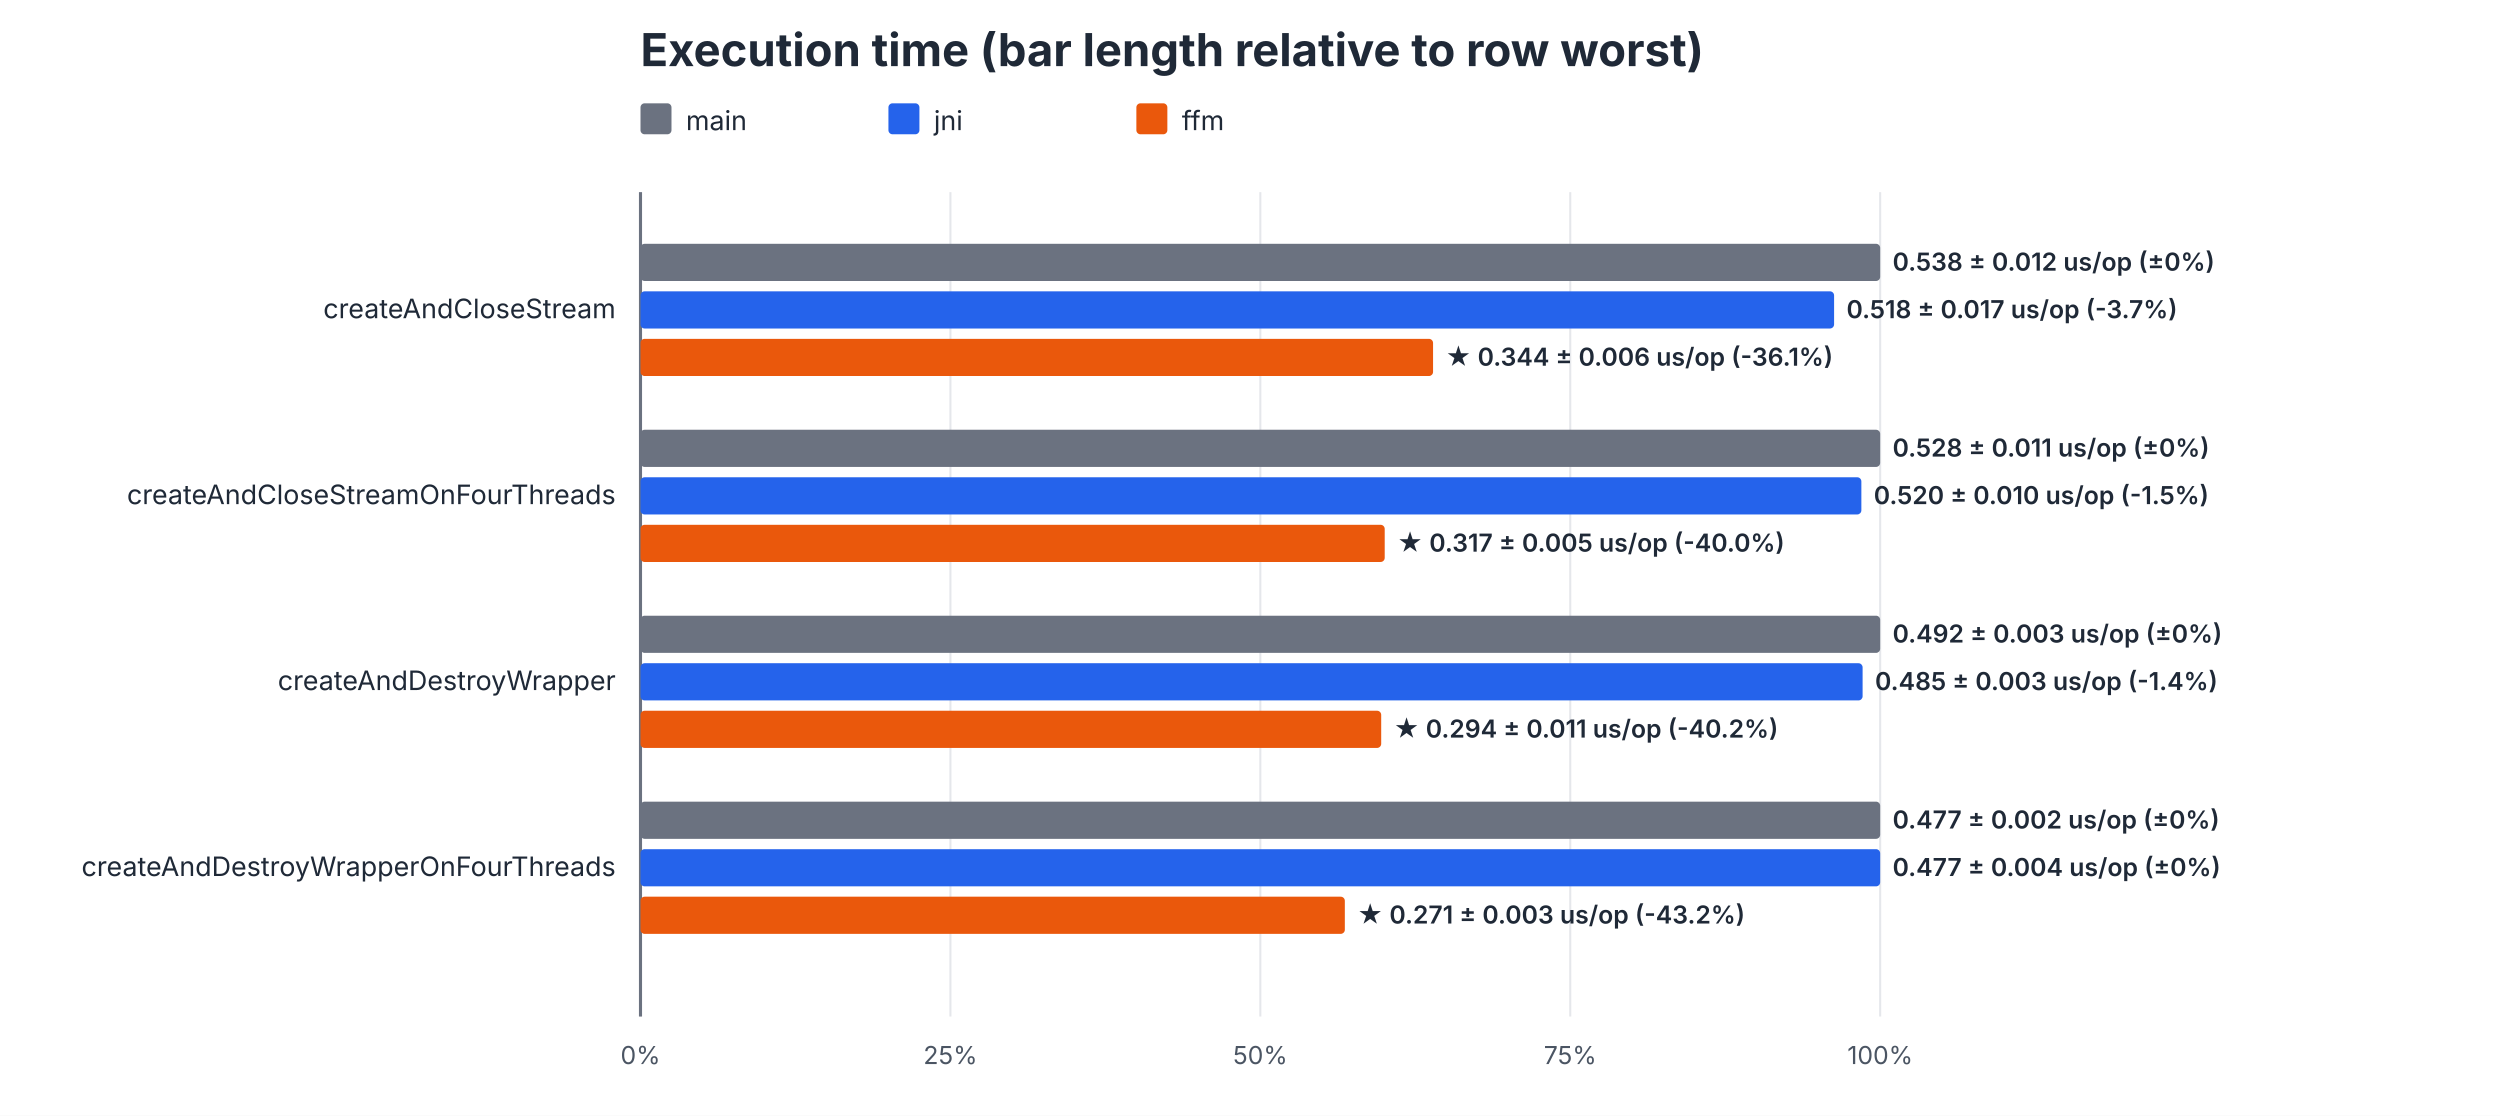
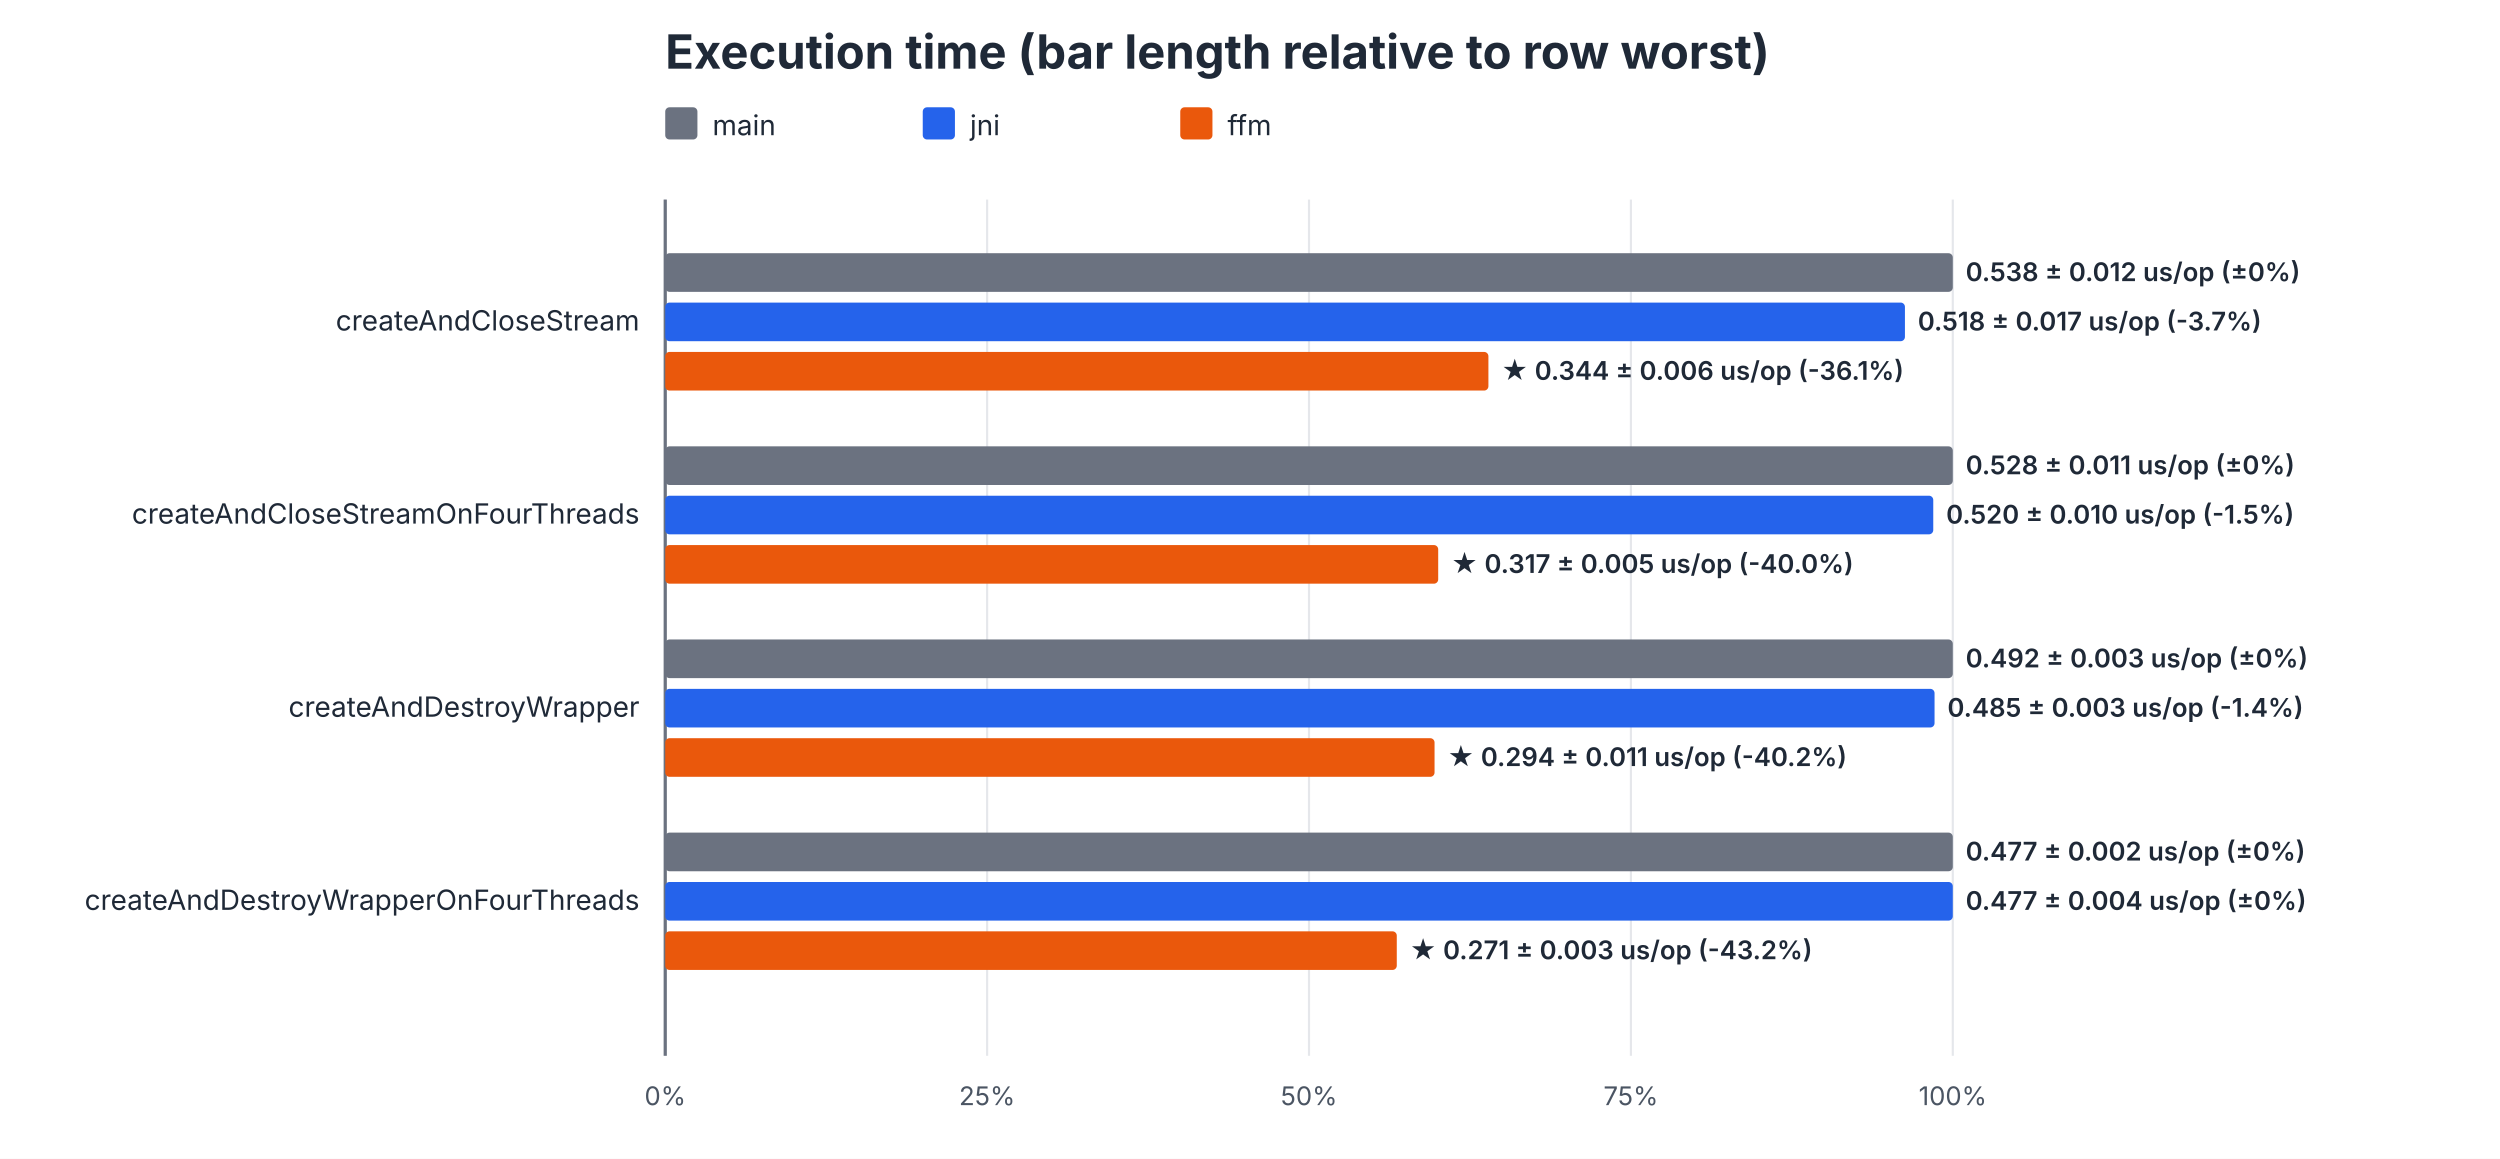
- <svg xmlns="http://www.w3.org/2000/svg" width="1210" height="540" viewBox="0 0 1210 540">
+ <svg xmlns="http://www.w3.org/2000/svg" width="1165" height="540" viewBox="0 0 1165 540">
  <rect width="100%" height="100%" fill="#ffffff" />
  <style>text{font-family:system-ui,-apple-system,sans-serif;fill:#1f2937}.title{font-size:22px;font-weight:700}.label{font-size:13px}.tick{font-size:12px;fill:#4b5563}.value{font-size:12px;font-weight:600}</style>
  <text x="310.0" y="32" class="title">Execution time (bar length relative to row worst)</text>
  <rect x="310.0" y="50" width="15" height="15" rx="2" fill="#6b7280" />
  <text x="332.0" y="63" class="label">main</text>
  <rect x="430.0" y="50" width="15" height="15" rx="2" fill="#2563eb" />
  <text x="452.0" y="63" class="label">jni</text>
  <rect x="550.0" y="50" width="15" height="15" rx="2" fill="#ea580c" />
  <text x="572.0" y="63" class="label">ffm</text>
  <line x1="310.0" y1="93" x2="310.0" y2="492" stroke="#e5e7eb" />
  <text x="310.0" y="515" text-anchor="middle" class="tick">0%</text>
  <line x1="460.0" y1="93" x2="460.0" y2="492" stroke="#e5e7eb" />
  <text x="460.0" y="515" text-anchor="middle" class="tick">25%</text>
  <line x1="610.0" y1="93" x2="610.0" y2="492" stroke="#e5e7eb" />
  <text x="610.0" y="515" text-anchor="middle" class="tick">50%</text>
  <line x1="760.0" y1="93" x2="760.0" y2="492" stroke="#e5e7eb" />
  <text x="760.0" y="515" text-anchor="middle" class="tick">75%</text>
  <line x1="910.0" y1="93" x2="910.0" y2="492" stroke="#e5e7eb" />
  <text x="910.0" y="515" text-anchor="middle" class="tick">100%</text>
  <line x1="310.0" y1="93" x2="310.0" y2="492" stroke="#6b7280" stroke-width="1.5" />
  <text x="298.0" y="154.0" text-anchor="end" class="label">createAndCloseStream</text>
  <rect x="310.0" y="118.0" width="600.0" height="18" rx="2" fill="#6b7280" />
  <text x="916.0" y="131.0" class="value">0.538 ± 0.012 us/op (±0%)</text>
  <rect x="310.0" y="141.0" width="577.7" height="18" rx="2" fill="#2563eb" />
  <text x="893.7" y="154.0" class="value">0.518 ± 0.017 us/op (-3.7%)</text>
  <rect x="310.0" y="164.0" width="383.6" height="18" rx="2" fill="#ea580c" />
  <text x="699.6" y="177.0" class="value">★ 0.344 ± 0.006 us/op (-36.1%)</text>
  <text x="298.0" y="244.0" text-anchor="end" class="label">createAndCloseStreamOnFourThreads</text>
  <rect x="310.0" y="208.0" width="600.0" height="18" rx="2" fill="#6b7280" />
  <text x="916.0" y="221.0" class="value">0.528 ± 0.011 us/op (±0%)</text>
  <rect x="310.0" y="231.0" width="590.9" height="18" rx="2" fill="#2563eb" />
  <text x="906.9" y="244.0" class="value">0.520 ± 0.010 us/op (-1.5%)</text>
  <rect x="310.0" y="254.0" width="360.2" height="18" rx="2" fill="#ea580c" />
  <text x="676.2" y="267.0" class="value">★ 0.317 ± 0.005 us/op (-40.0%)</text>
  <text x="298.0" y="334.0" text-anchor="end" class="label">createAndDestroyWrapper</text>
  <rect x="310.0" y="298.0" width="600.0" height="18" rx="2" fill="#6b7280" />
  <text x="916.0" y="311.0" class="value">0.492 ± 0.003 us/op (±0%)</text>
  <rect x="310.0" y="321.0" width="591.5" height="18" rx="2" fill="#2563eb" />
  <text x="907.5" y="334.0" class="value">0.485 ± 0.003 us/op (-1.4%)</text>
  <rect x="310.0" y="344.0" width="358.5" height="18" rx="2" fill="#ea580c" />
  <text x="674.5" y="357.0" class="value">★ 0.294 ± 0.011 us/op (-40.2%)</text>
  <text x="298.0" y="424.0" text-anchor="end" class="label">createAndDestroyWrapperOnFourThreads</text>
  <rect x="310.0" y="388.0" width="600.0" height="18" rx="2" fill="#6b7280" />
  <text x="916.0" y="401.0" class="value">0.477 ± 0.002 us/op (±0%)</text>
  <rect x="310.0" y="411.0" width="600.0" height="18" rx="2" fill="#2563eb" />
  <text x="916.0" y="424.0" class="value">0.477 ± 0.004 us/op (±0%)</text>
  <rect x="310.0" y="434.0" width="340.9" height="18" rx="2" fill="#ea580c" />
  <text x="656.9" y="447.0" class="value">★ 0.271 ± 0.003 us/op (-43.2%)</text>
</svg>
